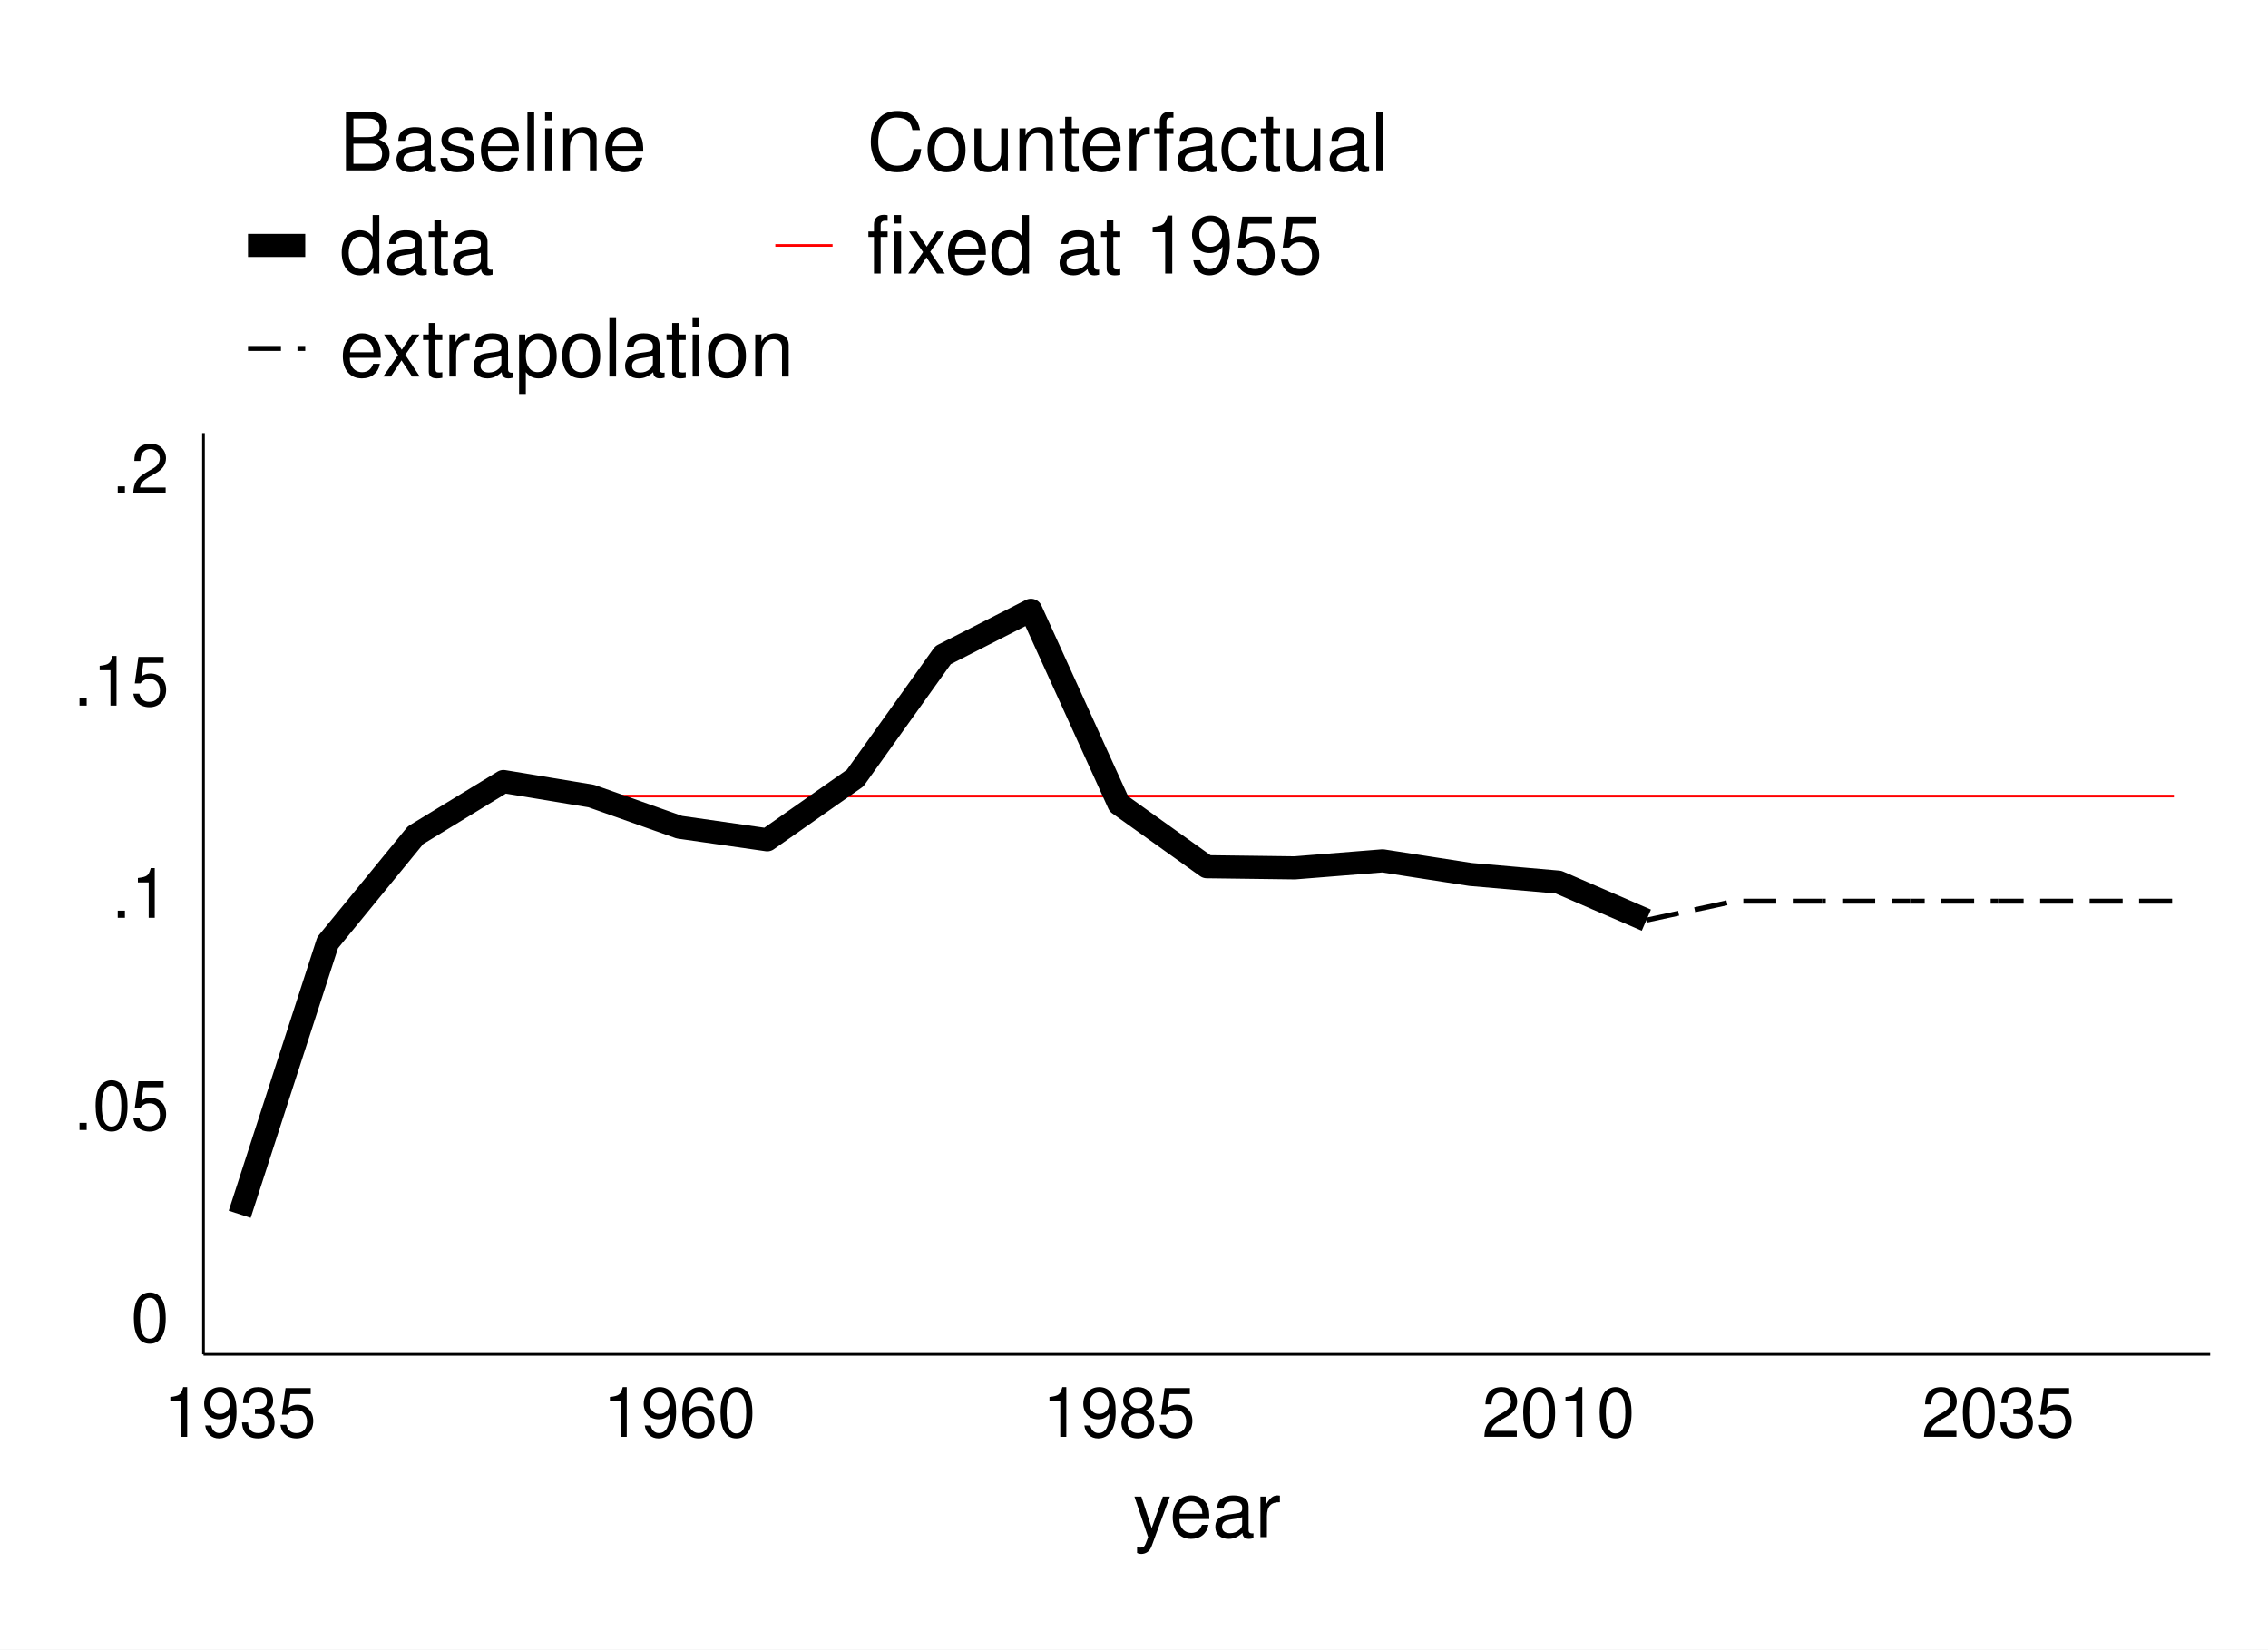
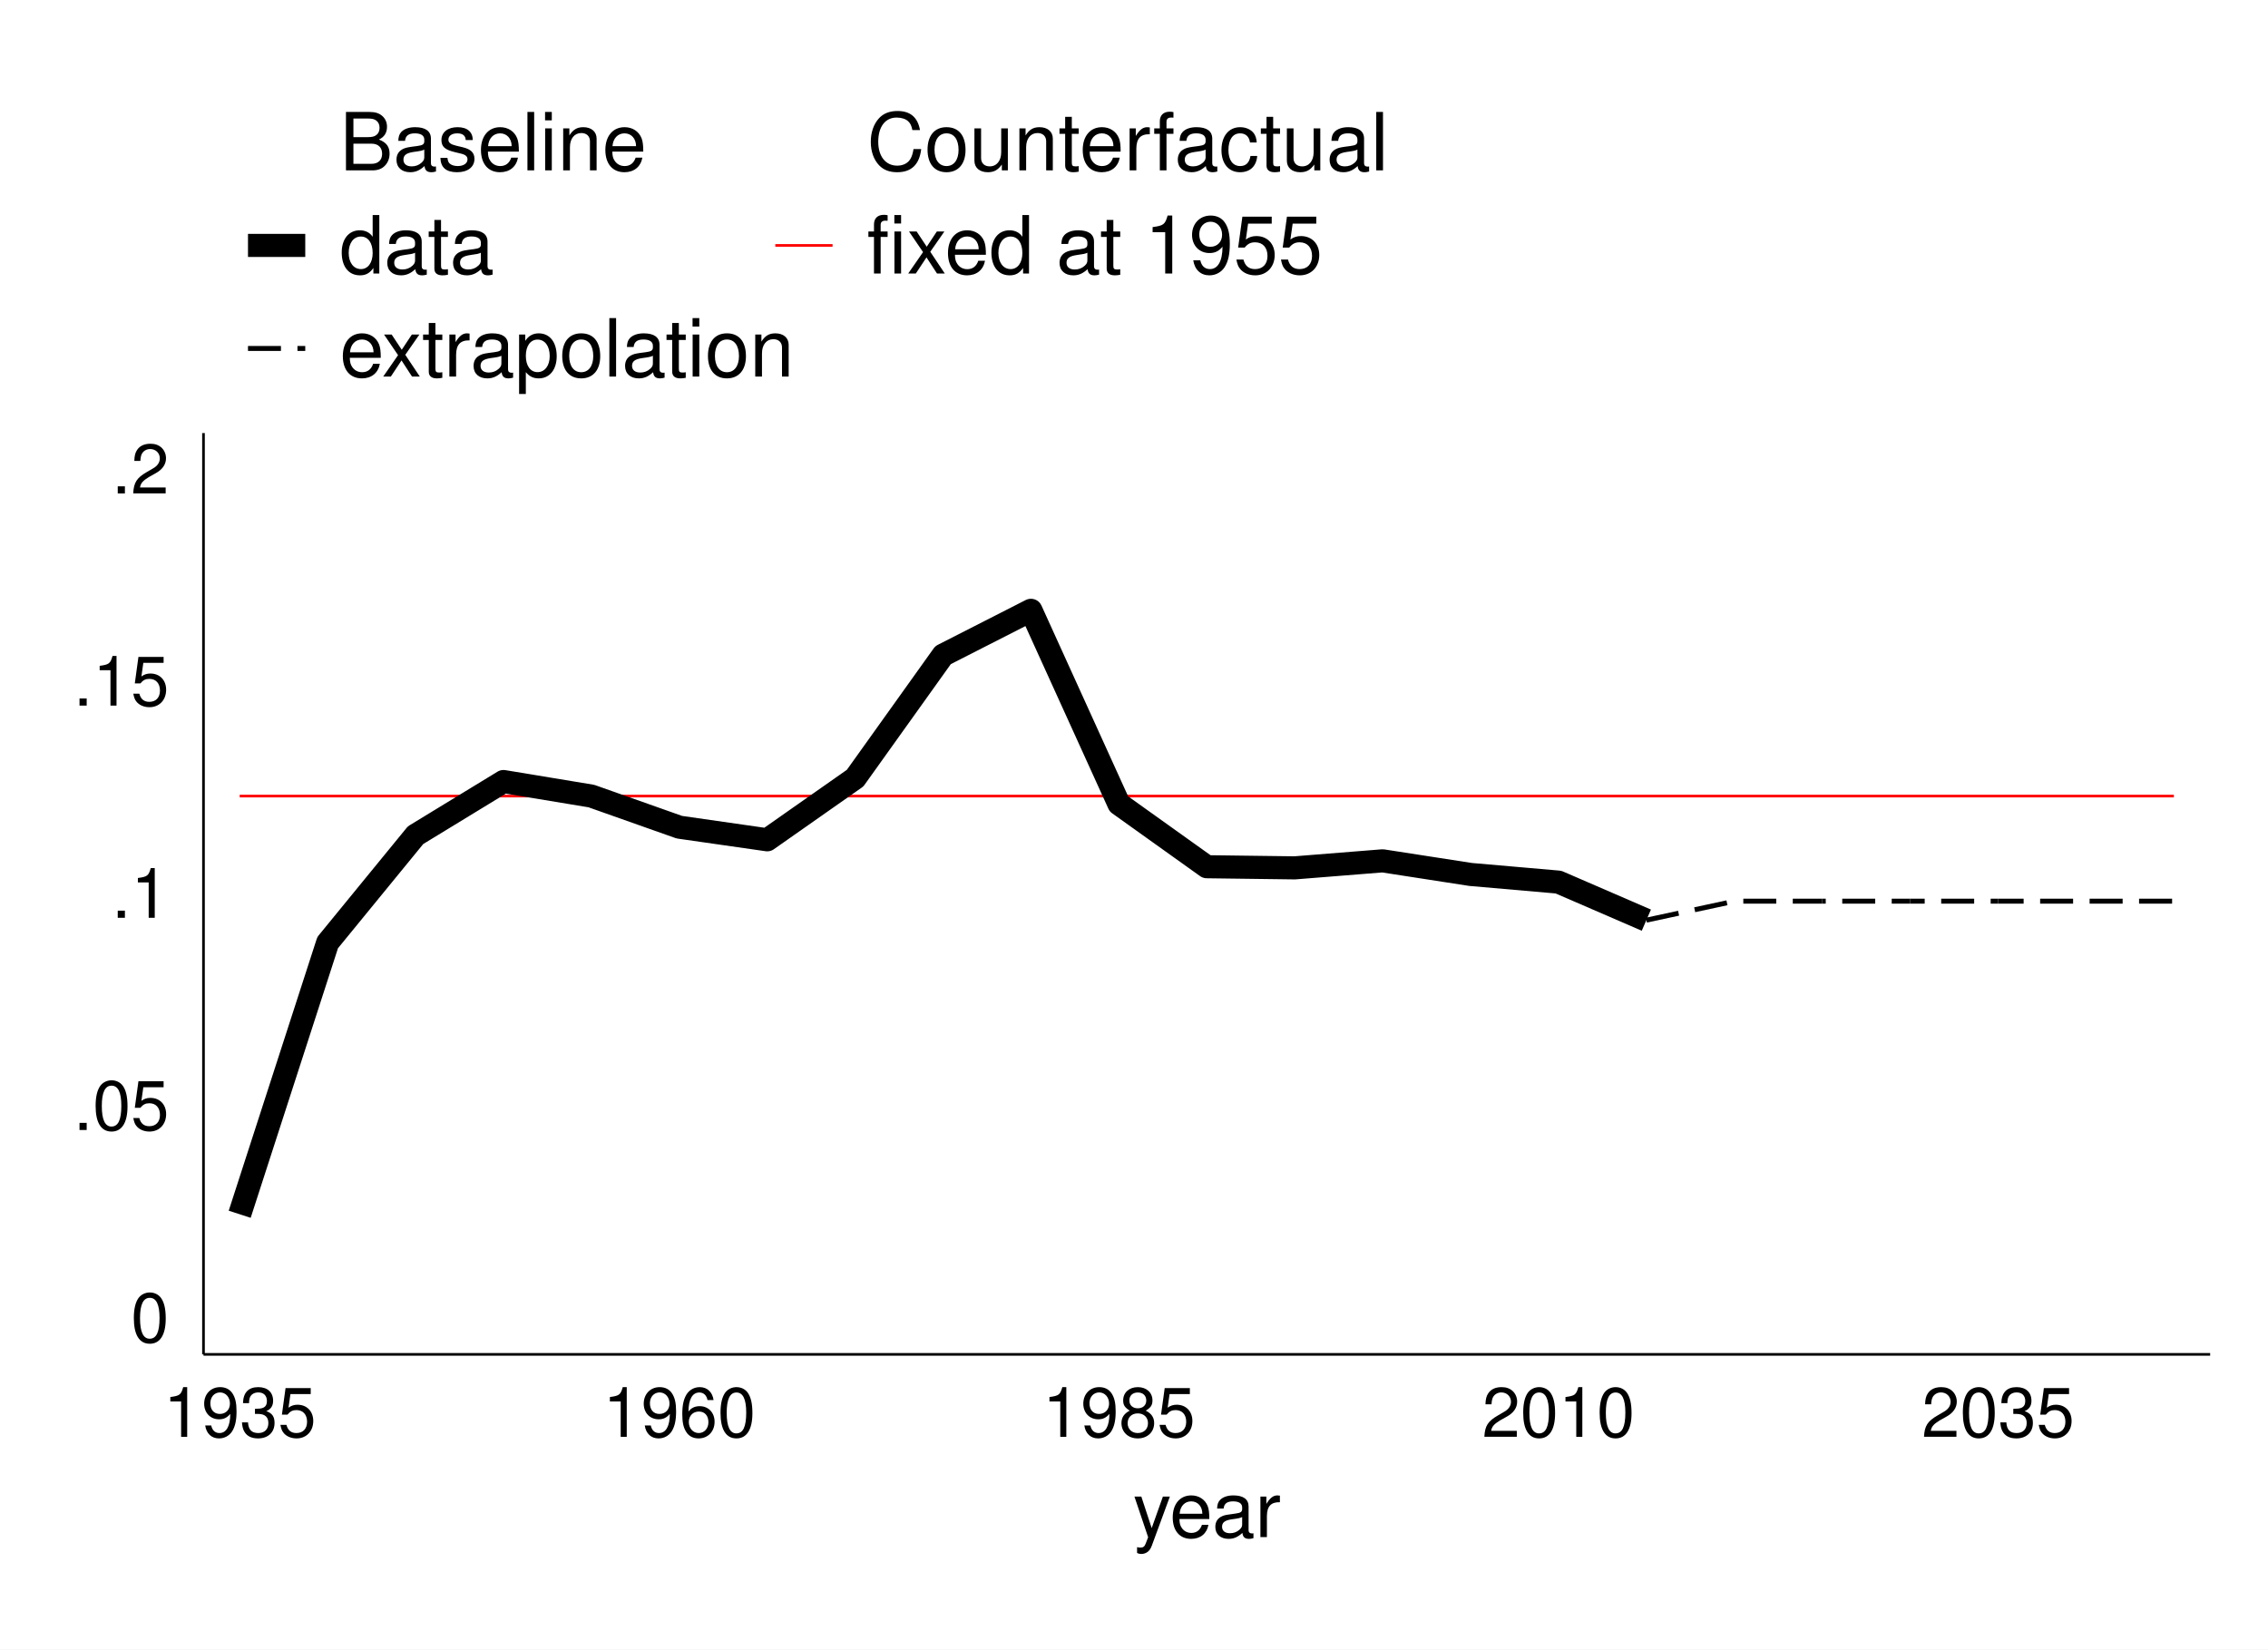
<svg xmlns="http://www.w3.org/2000/svg" version="1.1" width="3.575in" height="2.600in" viewBox="0 0 2574 1872">
  <rect x="0" y="0" width="2574" height="1872" style="fill:#FFFFFF;stroke:none" />
  <rect x="0.00" y="0.00" width="2573.92" height="1872.00" style="fill:#FFFFFF" />
  <rect x="1.50" y="1.50" width="2570.92" height="1869.00" style="fill:none;stroke:#FFFFFF;stroke-width:3.00" />
  <rect x="230.94" y="491.57" width="2277.43" height="1045.72" style="fill:#FFFFFF" />
  <rect x="232.44" y="493.07" width="2274.43" height="1042.72" style="fill:none;stroke:#FFFFFF;stroke-opacity:0.00;stroke-width:3.00" />
-   <path d=" M671.17 903.58 L770.99 903.58 L870.74 903.58 L970.48 903.58 L1070.30 903.58 L1170.04 903.58 L1269.87 903.58 L1369.61 903.58 L1469.43 903.58 L1569.17 903.58 L1669.00 903.58 L1768.74 903.58 L1868.48 903.58 L1968.31 903.58 L2068.05 903.58 L2167.87 903.58 L2267.61 903.58 L2367.44 903.58 L2467.18 903.58" stroke-linejoin="round" style="fill:none;stroke:#FF0000;stroke-width:3.00" />
+   <path d=" M272.04 903.58 L371.86 903.58 L471.61 903.58 L571.43 903.58 L671.17 903.58 L770.99 903.58 L870.74 903.58 L970.48 903.58 L1070.30 903.58 L1170.04 903.58 L1269.87 903.58 L1369.61 903.58 L1469.43 903.58 L1569.17 903.58 L1669.00 903.58 L1768.74 903.58 L1868.48 903.58 L1968.31 903.58 L2068.05 903.58 L2167.87 903.58 L2267.61 903.58 L2367.44 903.58 L2467.18 903.58" stroke-linejoin="round" style="fill:none;stroke:#FF0000;stroke-width:3.00" />
  <path d=" M272.04 1378.26 L371.86 1069.93 L471.61 947.99 L571.43 887.09 L671.17 903.58 L770.99 938.90 L870.74 953.21 L970.48 883.23 L1070.30 743.59 L1170.04 692.75 L1269.87 912.51 L1369.61 983.78 L1469.43 985.07 L1569.17 977.10 L1669.00 992.55 L1768.74 1001.24 L1868.48 1044.43" stroke-linejoin="round" style="fill:none;stroke:#000000;stroke-width:26.21" />
  <line x1="1868.48" y1="1044.43" x2="1905.08" y2="1036.55" style="stroke:#000000;stroke-width:5.62" />
  <line x1="1923.34" y1="1032.61" x2="1959.94" y2="1024.73" style="stroke:#000000;stroke-width:5.62" />
  <line x1="1978.52" y1="1022.88" x2="2015.92" y2="1022.88" style="stroke:#000000;stroke-width:5.62" />
  <line x1="2034.67" y1="1022.88" x2="2068.05" y2="1022.88" style="stroke:#000000;stroke-width:5.62" />
  <line x1="2068.05" y1="1022.88" x2="2072.07" y2="1022.88" style="stroke:#000000;stroke-width:5.62" />
  <line x1="2090.81" y1="1022.88" x2="2128.22" y2="1022.88" style="stroke:#000000;stroke-width:5.62" />
  <line x1="2146.96" y1="1022.88" x2="2167.87" y2="1022.88" style="stroke:#000000;stroke-width:5.62" />
  <line x1="2167.87" y1="1022.88" x2="2184.36" y2="1022.88" style="stroke:#000000;stroke-width:5.62" />
  <line x1="2203.10" y1="1022.88" x2="2240.51" y2="1022.88" style="stroke:#000000;stroke-width:5.62" />
  <line x1="2259.25" y1="1022.88" x2="2267.61" y2="1022.88" style="stroke:#000000;stroke-width:5.62" />
  <line x1="2267.61" y1="1022.88" x2="2296.65" y2="1022.88" style="stroke:#000000;stroke-width:5.62" />
  <line x1="2315.39" y1="1022.88" x2="2352.80" y2="1022.88" style="stroke:#000000;stroke-width:5.62" />
  <line x1="2371.54" y1="1022.88" x2="2409.02" y2="1022.88" style="stroke:#000000;stroke-width:5.62" />
  <line x1="2427.68" y1="1022.88" x2="2465.17" y2="1022.88" style="stroke:#000000;stroke-width:5.62" />
  <path d="" stroke-linejoin="round" style="fill:none;stroke:#000000;stroke-width:5.62" />
  <line x1="230.94" y1="1537.29" x2="230.94" y2="491.57" style="stroke:#000000;stroke-width:3.00" />
  <text x="191.92" y="1523.43" style="font-family:'Helvetica';font-size:78.02px;fill:#000000" text-anchor="end">0</text>
  <text x="191.92" y="1282.60" style="font-family:'Helvetica';font-size:78.02px;fill:#000000" text-anchor="end">.05</text>
  <text x="191.92" y="1041.76" style="font-family:'Helvetica';font-size:78.02px;fill:#000000" text-anchor="end">.1</text>
  <text x="191.92" y="800.92" style="font-family:'Helvetica';font-size:78.02px;fill:#000000" text-anchor="end">.15</text>
  <text x="191.92" y="560.08" style="font-family:'Helvetica';font-size:78.02px;fill:#000000" text-anchor="end">.2</text>
  <line x1="230.94" y1="1537.29" x2="2508.36" y2="1537.29" style="stroke:#000000;stroke-width:3.00" />
  <text x="272.12" y="1630.88" style="font-family:'Helvetica';font-size:78.02px;fill:#000000" text-anchor="middle">1935</text>
  <text x="770.99" y="1630.88" style="font-family:'Helvetica';font-size:78.02px;fill:#000000" text-anchor="middle">1960</text>
  <text x="1269.87" y="1630.88" style="font-family:'Helvetica';font-size:78.02px;fill:#000000" text-anchor="middle">1985</text>
  <text x="1768.74" y="1630.88" style="font-family:'Helvetica';font-size:78.02px;fill:#000000" text-anchor="middle">2010</text>
  <text x="2267.69" y="1630.88" style="font-family:'Helvetica';font-size:78.02px;fill:#000000" text-anchor="middle">2035</text>
  <text x="1369.69" y="1744.68" style="font-family:'Helvetica';font-size:87.76px;fill:#000000" text-anchor="middle">year</text>
  <rect x="253.38" y="88.00" width="1215.09" height="381.12" style="fill:#FFFFFF" />
  <rect x="254.88" y="89.50" width="1212.09" height="378.12" style="fill:none;stroke:#FFFFFF;stroke-opacity:0.00;stroke-width:3.00" />
  <text x="385.46" y="193.39" style="font-family:'Helvetica';font-size:90.97px;fill:#000000">Baseline</text>
  <text x="983.91" y="193.39" style="font-family:'Helvetica';font-size:90.97px;fill:#000000">Counterfactual</text>
  <text x="385.46" y="310.43" style="font-family:'Helvetica';font-size:90.97px;fill:#000000">data</text>
  <text x="983.91" y="310.43" style="font-family:'Helvetica';font-size:90.97px;fill:#000000">fixed at 1955</text>
  <text x="385.46" y="427.39" style="font-family:'Helvetica';font-size:90.97px;fill:#000000">extrapolation</text>
  <line x1="281.45" y1="278.56" x2="346.44" y2="278.56" style="stroke:#000000;stroke-width:26.21" />
  <line x1="879.91" y1="278.56" x2="944.90" y2="278.56" style="stroke:#FF0000;stroke-width:3.00" />
  <line x1="281.45" y1="395.52" x2="318.85" y2="395.52" style="stroke:#000000;stroke-width:5.62" />
  <line x1="337.60" y1="395.52" x2="346.44" y2="395.52" style="stroke:#000000;stroke-width:5.62" />
</svg>
